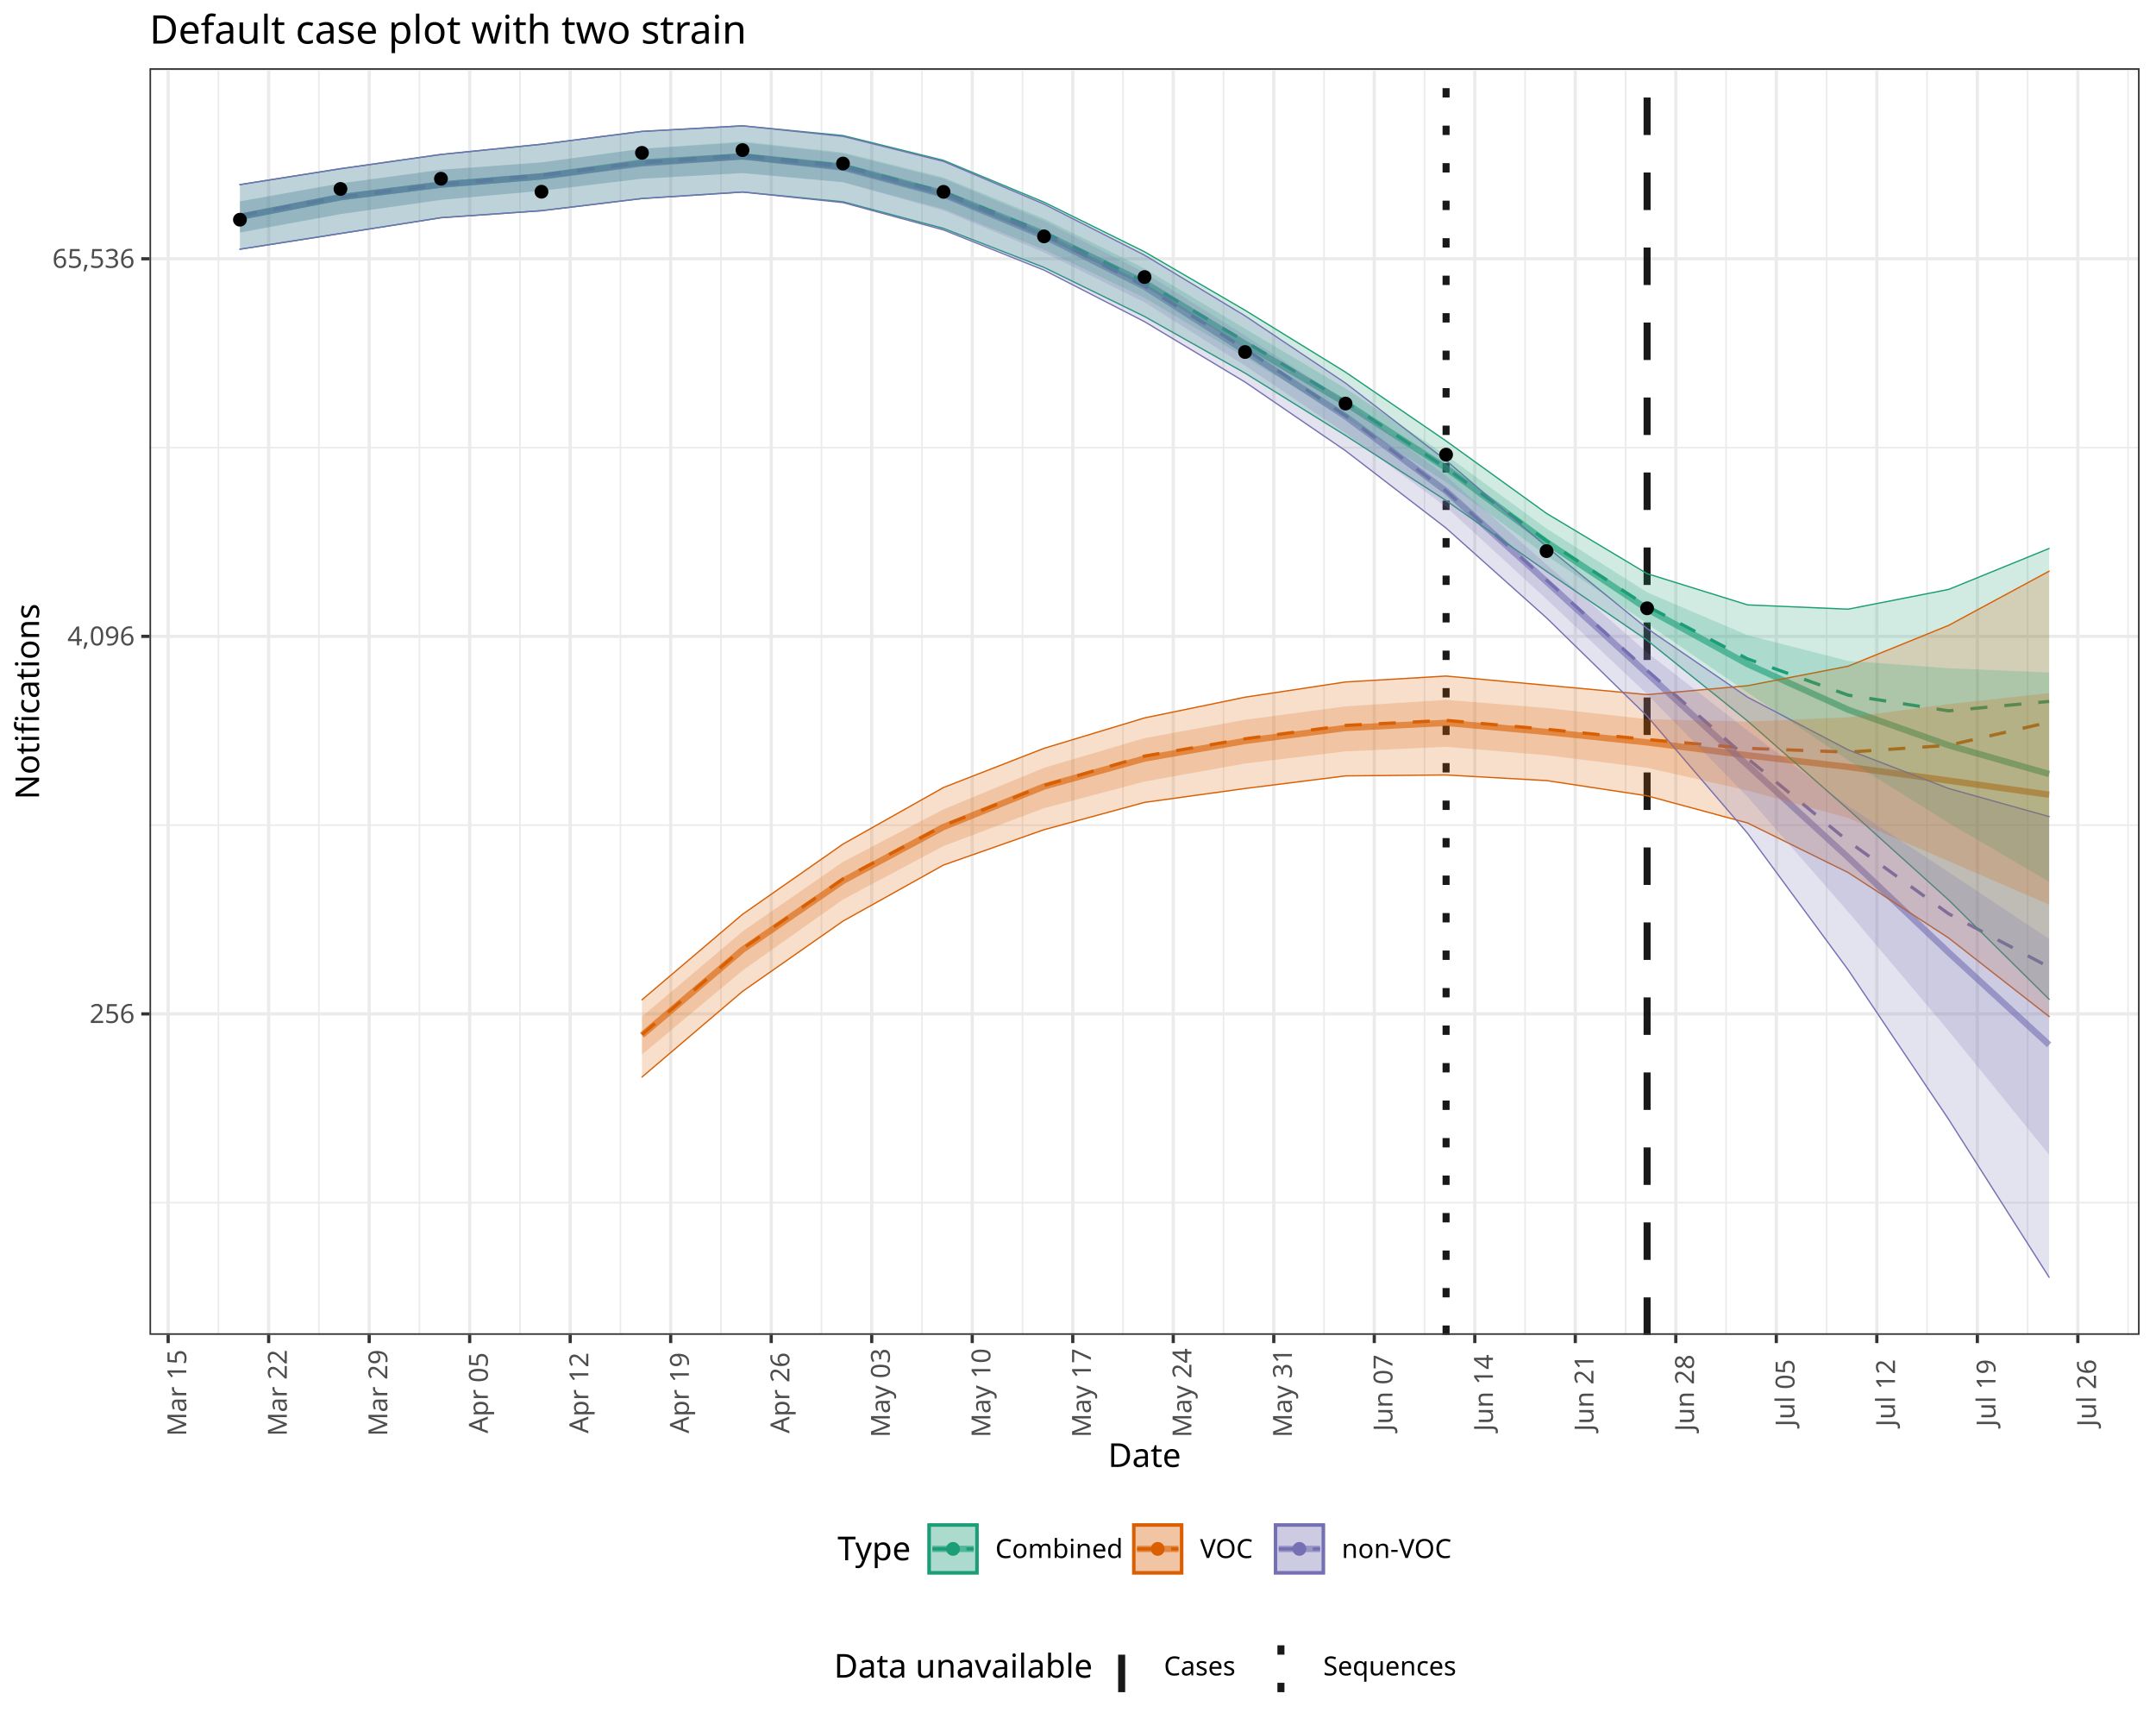
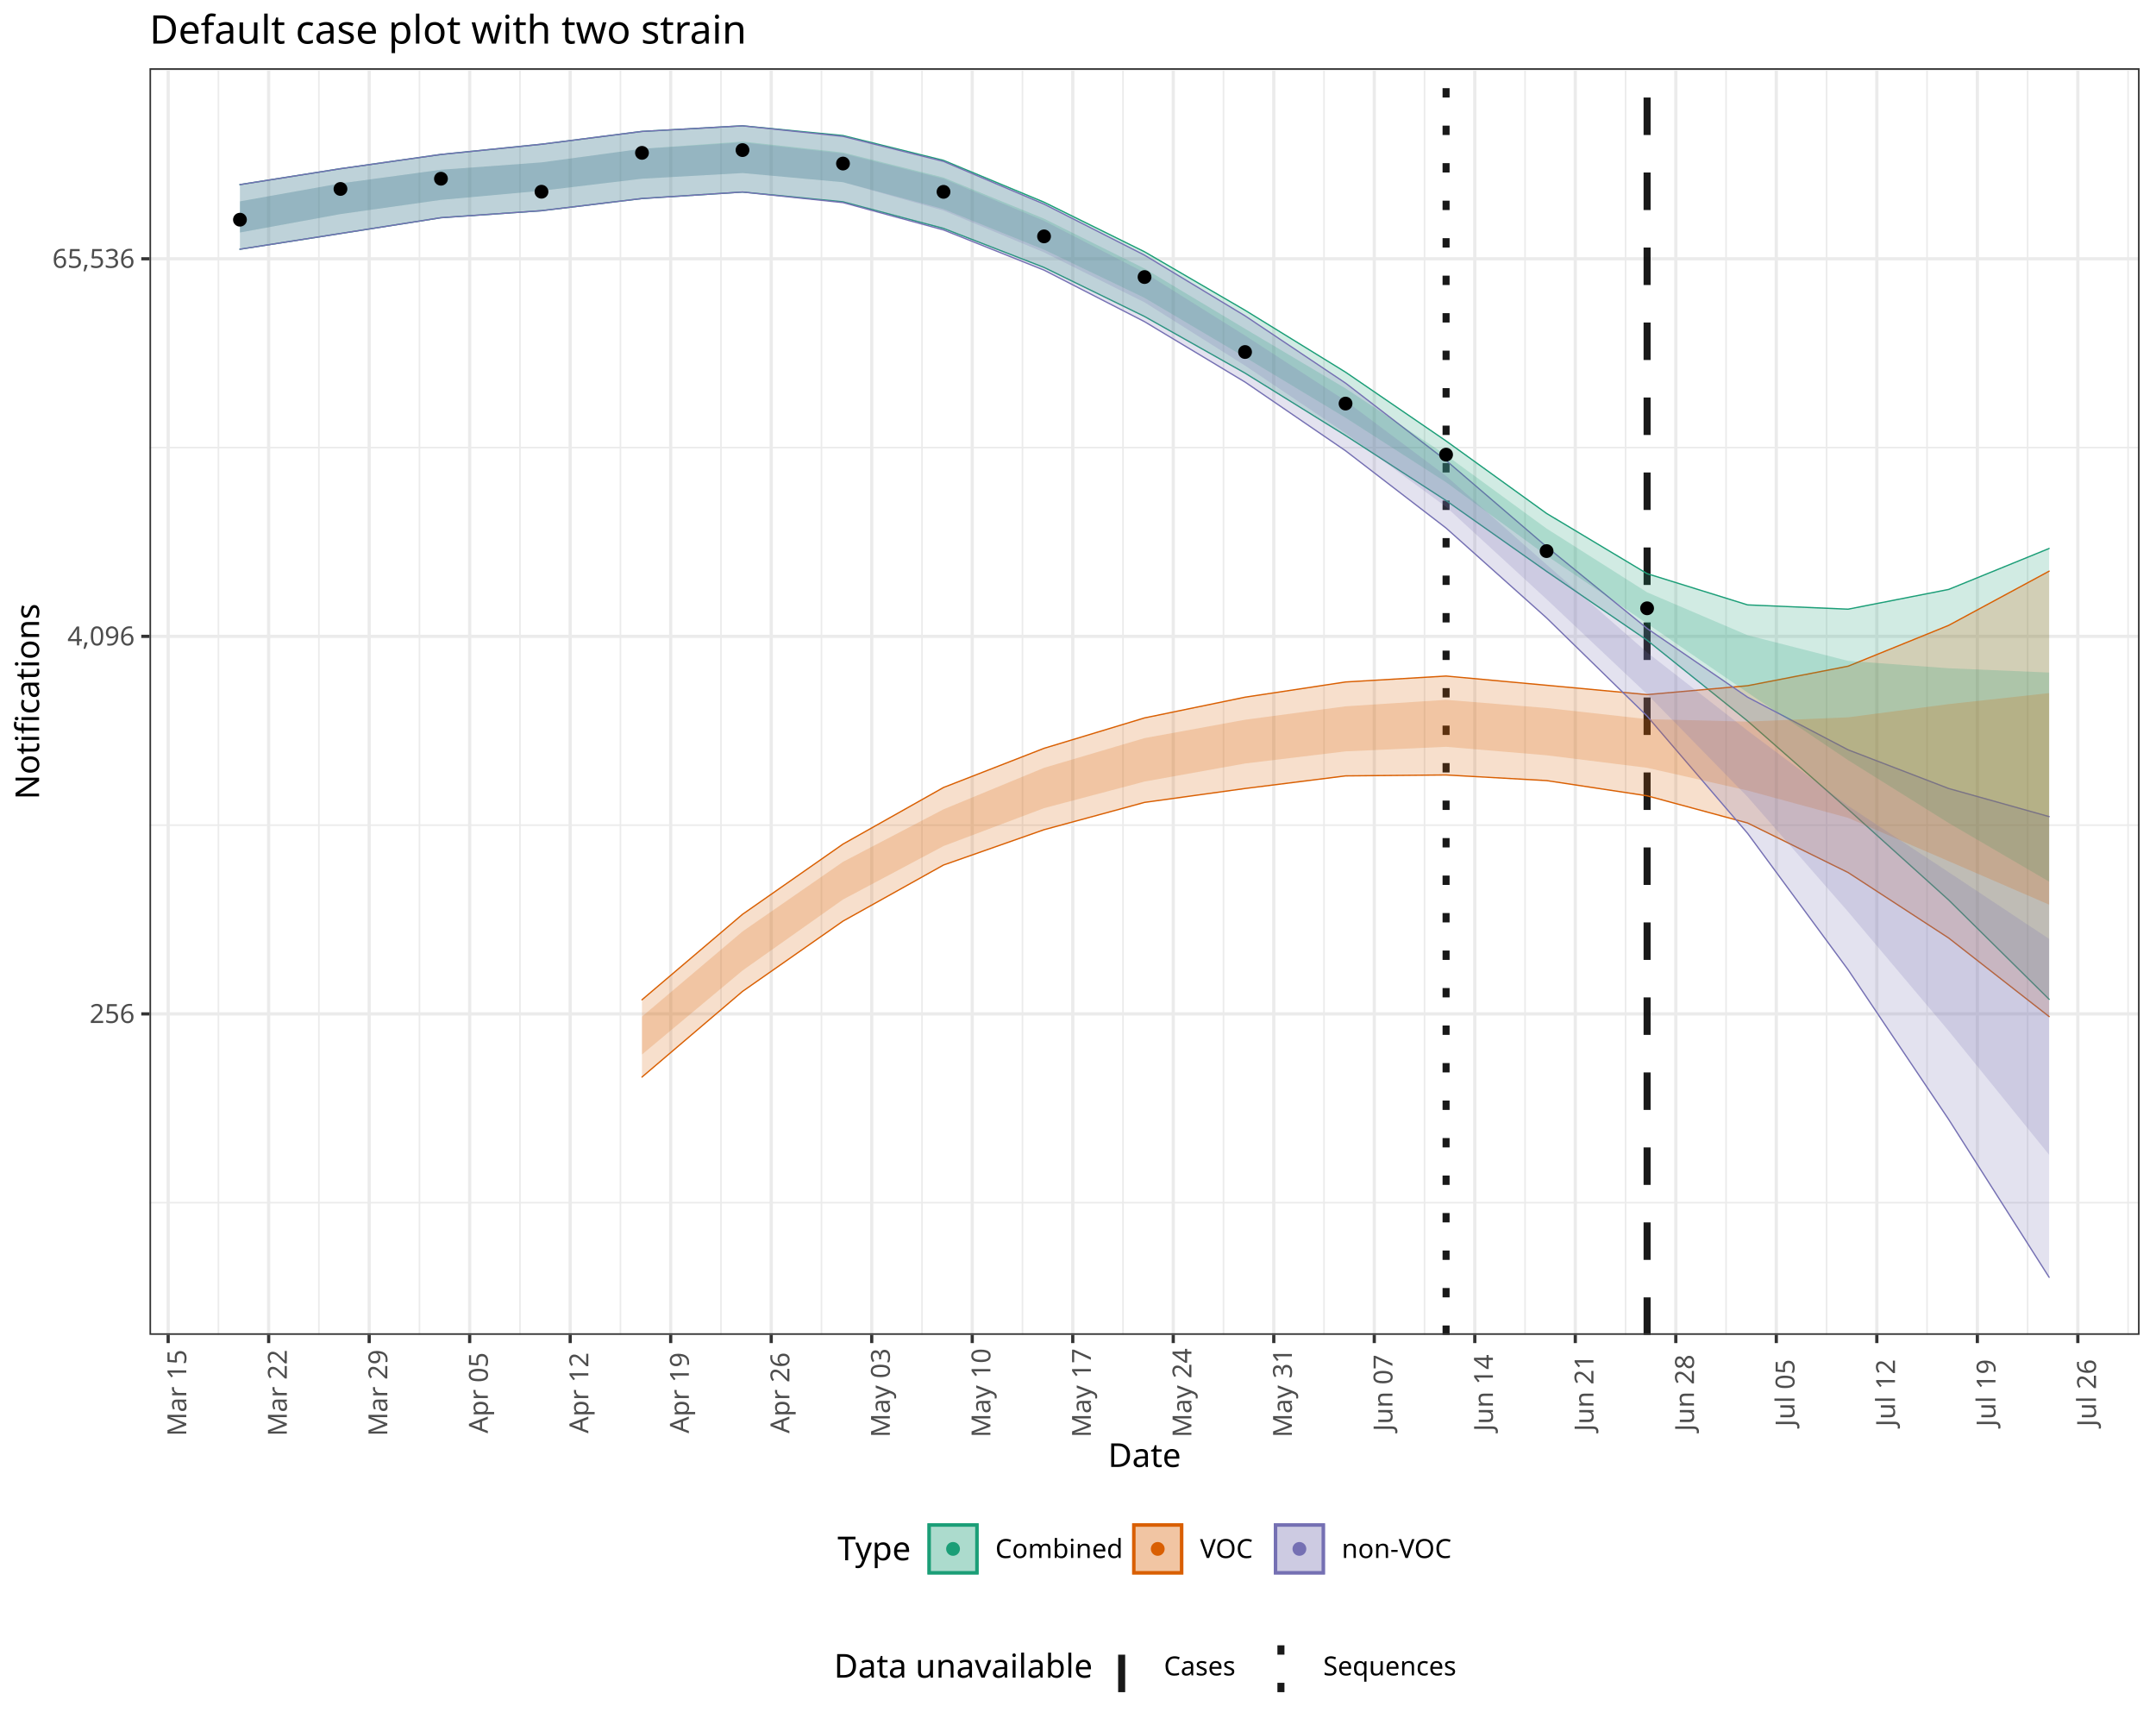
<svg xmlns="http://www.w3.org/2000/svg" class="svglite" data-engine-version="2.0" width="720.00pt" height="576.00pt" viewBox="0 0 720.00 576.00">
  <defs>
    <style type="text/css">
    .svglite line, .svglite polyline, .svglite polygon, .svglite path, .svglite rect, .svglite circle {
      fill: none;
      stroke: #000000;
      stroke-linecap: round;
      stroke-linejoin: round;
      stroke-miterlimit: 10.00;
    }
  </style>
  </defs>
  <rect width="100%" height="100%" style="stroke: none; fill: #FFFFFF;" />
  <defs>
    <clipPath id="cpMC4wMHw3MjAuMDB8MC4wMHw1NzYuMDA=">
      <rect x="0.00" y="0.00" width="720.00" height="576.00" />
    </clipPath>
  </defs>
  <g clip-path="url(#cpMC4wMHw3MjAuMDB8MC4wMHw1NzYuMDA=)">
    <rect x="0.00" y="0.00" width="720.00" height="576.00" style="stroke-width: 1.07; stroke: #FFFFFF; fill: #FFFFFF;" />
  </g>
  <defs>
    <clipPath id="cpNDkuOTJ8NzE0LjUyfDIyLjc4fDQ0NS43Mw==">
      <rect x="49.92" y="22.78" width="664.60" height="422.95" />
    </clipPath>
  </defs>
  <g clip-path="url(#cpNDkuOTJ8NzE0LjUyfDIyLjc4fDQ0NS43Mw==)">
    <rect x="49.92" y="22.78" width="664.60" height="422.95" style="stroke-width: 1.07; stroke: none; fill: #FFFFFF;" />
    <polyline points="49.92,401.59 714.52,401.59 " style="stroke-width: 0.53; stroke: #EBEBEB; stroke-linecap: butt;" />
    <polyline points="49.92,275.52 714.52,275.52 " style="stroke-width: 0.53; stroke: #EBEBEB; stroke-linecap: butt;" />
    <polyline points="49.92,149.45 714.52,149.45 " style="stroke-width: 0.53; stroke: #EBEBEB; stroke-linecap: butt;" />
    <polyline points="49.92,23.37 714.52,23.37 " style="stroke-width: 0.53; stroke: #EBEBEB; stroke-linecap: butt;" />
    <polyline points="72.94,445.73 72.94,22.78 " style="stroke-width: 0.53; stroke: #EBEBEB; stroke-linecap: butt;" />
    <polyline points="106.50,445.73 106.50,22.78 " style="stroke-width: 0.53; stroke: #EBEBEB; stroke-linecap: butt;" />
    <polyline points="140.07,445.73 140.07,22.78 " style="stroke-width: 0.53; stroke: #EBEBEB; stroke-linecap: butt;" />
    <polyline points="173.64,445.73 173.64,22.78 " style="stroke-width: 0.53; stroke: #EBEBEB; stroke-linecap: butt;" />
    <polyline points="207.20,445.73 207.20,22.78 " style="stroke-width: 0.53; stroke: #EBEBEB; stroke-linecap: butt;" />
    <polyline points="240.77,445.73 240.77,22.78 " style="stroke-width: 0.53; stroke: #EBEBEB; stroke-linecap: butt;" />
    <polyline points="274.33,445.73 274.33,22.78 " style="stroke-width: 0.53; stroke: #EBEBEB; stroke-linecap: butt;" />
    <polyline points="307.90,445.73 307.90,22.78 " style="stroke-width: 0.53; stroke: #EBEBEB; stroke-linecap: butt;" />
    <polyline points="341.46,445.73 341.46,22.78 " style="stroke-width: 0.53; stroke: #EBEBEB; stroke-linecap: butt;" />
    <polyline points="375.03,445.73 375.03,22.78 " style="stroke-width: 0.53; stroke: #EBEBEB; stroke-linecap: butt;" />
    <polyline points="408.59,445.73 408.59,22.78 " style="stroke-width: 0.53; stroke: #EBEBEB; stroke-linecap: butt;" />
    <polyline points="442.16,445.73 442.16,22.78 " style="stroke-width: 0.53; stroke: #EBEBEB; stroke-linecap: butt;" />
    <polyline points="475.73,445.73 475.73,22.78 " style="stroke-width: 0.53; stroke: #EBEBEB; stroke-linecap: butt;" />
    <polyline points="509.29,445.73 509.29,22.78 " style="stroke-width: 0.53; stroke: #EBEBEB; stroke-linecap: butt;" />
    <polyline points="542.86,445.73 542.86,22.78 " style="stroke-width: 0.53; stroke: #EBEBEB; stroke-linecap: butt;" />
    <polyline points="576.42,445.73 576.42,22.78 " style="stroke-width: 0.53; stroke: #EBEBEB; stroke-linecap: butt;" />
    <polyline points="609.99,445.73 609.99,22.78 " style="stroke-width: 0.53; stroke: #EBEBEB; stroke-linecap: butt;" />
    <polyline points="643.55,445.73 643.55,22.78 " style="stroke-width: 0.53; stroke: #EBEBEB; stroke-linecap: butt;" />
    <polyline points="677.12,445.73 677.12,22.78 " style="stroke-width: 0.53; stroke: #EBEBEB; stroke-linecap: butt;" />
    <polyline points="710.68,445.73 710.68,22.78 " style="stroke-width: 0.53; stroke: #EBEBEB; stroke-linecap: butt;" />
    <polyline points="49.92,338.56 714.52,338.56 " style="stroke-width: 1.07; stroke: #EBEBEB; stroke-linecap: butt;" />
    <polyline points="49.92,212.48 714.52,212.48 " style="stroke-width: 1.07; stroke: #EBEBEB; stroke-linecap: butt;" />
    <polyline points="49.92,86.41 714.52,86.41 " style="stroke-width: 1.07; stroke: #EBEBEB; stroke-linecap: butt;" />
    <polyline points="56.16,445.73 56.16,22.78 " style="stroke-width: 1.07; stroke: #EBEBEB; stroke-linecap: butt;" />
    <polyline points="89.72,445.73 89.72,22.78 " style="stroke-width: 1.07; stroke: #EBEBEB; stroke-linecap: butt;" />
    <polyline points="123.29,445.73 123.29,22.78 " style="stroke-width: 1.07; stroke: #EBEBEB; stroke-linecap: butt;" />
    <polyline points="156.85,445.73 156.85,22.78 " style="stroke-width: 1.07; stroke: #EBEBEB; stroke-linecap: butt;" />
    <polyline points="190.42,445.73 190.42,22.78 " style="stroke-width: 1.07; stroke: #EBEBEB; stroke-linecap: butt;" />
    <polyline points="223.98,445.73 223.98,22.78 " style="stroke-width: 1.07; stroke: #EBEBEB; stroke-linecap: butt;" />
    <polyline points="257.55,445.73 257.55,22.78 " style="stroke-width: 1.07; stroke: #EBEBEB; stroke-linecap: butt;" />
    <polyline points="291.11,445.73 291.11,22.78 " style="stroke-width: 1.07; stroke: #EBEBEB; stroke-linecap: butt;" />
    <polyline points="324.68,445.73 324.68,22.78 " style="stroke-width: 1.07; stroke: #EBEBEB; stroke-linecap: butt;" />
    <polyline points="358.25,445.73 358.25,22.78 " style="stroke-width: 1.07; stroke: #EBEBEB; stroke-linecap: butt;" />
    <polyline points="391.81,445.73 391.81,22.78 " style="stroke-width: 1.07; stroke: #EBEBEB; stroke-linecap: butt;" />
    <polyline points="425.38,445.73 425.38,22.78 " style="stroke-width: 1.07; stroke: #EBEBEB; stroke-linecap: butt;" />
    <polyline points="458.94,445.73 458.94,22.78 " style="stroke-width: 1.07; stroke: #EBEBEB; stroke-linecap: butt;" />
    <polyline points="492.51,445.73 492.51,22.78 " style="stroke-width: 1.07; stroke: #EBEBEB; stroke-linecap: butt;" />
    <polyline points="526.07,445.73 526.07,22.78 " style="stroke-width: 1.07; stroke: #EBEBEB; stroke-linecap: butt;" />
    <polyline points="559.64,445.73 559.64,22.78 " style="stroke-width: 1.07; stroke: #EBEBEB; stroke-linecap: butt;" />
    <polyline points="593.20,445.73 593.20,22.78 " style="stroke-width: 1.07; stroke: #EBEBEB; stroke-linecap: butt;" />
    <polyline points="626.77,445.73 626.77,22.78 " style="stroke-width: 1.07; stroke: #EBEBEB; stroke-linecap: butt;" />
    <polyline points="660.34,445.73 660.34,22.78 " style="stroke-width: 1.07; stroke: #EBEBEB; stroke-linecap: butt;" />
    <polyline points="693.90,445.73 693.90,22.78 " style="stroke-width: 1.07; stroke: #EBEBEB; stroke-linecap: butt;" />
    <line x1="550.05" y1="445.73" x2="550.05" y2="22.78" style="stroke-width: 2.35; stroke: #000000; stroke-opacity: 0.90; stroke-dasharray: 12.52,12.52; stroke-linecap: butt;" />
    <line x1="482.92" y1="445.73" x2="482.92" y2="22.78" style="stroke-width: 2.35; stroke: #000000; stroke-opacity: 0.90; stroke-dasharray: 3.13,9.39; stroke-linecap: butt;" />
-     <polyline points="80.13,72.39 113.70,65.85 147.26,61.64 180.83,58.90 214.39,54.23 247.96,52.22 281.52,55.62 315.09,64.54 348.66,78.09 382.22,94.38 415.79,114.80 449.35,134.62 482.92,156.27 516.48,181.03 550.05,203.32 583.61,221.76 617.18,236.98 650.75,248.87 684.31,258.46 " style="stroke-width: 2.13; stroke: #1B9E77; stroke-opacity: 0.60; stroke-linecap: butt;" />
-     <polyline points="214.39,345.65 247.96,317.14 281.52,294.13 315.09,276.15 348.66,262.62 382.22,253.28 415.79,247.41 449.35,243.08 482.92,241.37 516.48,244.40 550.05,247.89 583.61,252.20 617.18,256.09 650.75,260.65 684.31,265.37 " style="stroke-width: 2.13; stroke: #D95F02; stroke-opacity: 0.60; stroke-linecap: butt;" />
-     <polyline points="80.13,72.39 113.70,65.85 147.26,61.64 180.83,58.90 214.39,54.57 247.96,52.22 281.52,55.97 315.09,64.98 348.66,78.84 382.22,95.72 415.79,117.20 449.35,139.03 482.92,163.99 516.48,194.22 550.05,224.86 583.61,255.51 617.18,286.29 650.75,318.04 684.31,348.88 " style="stroke-width: 2.13; stroke: #7570B3; stroke-opacity: 0.60; stroke-linecap: butt;" />
-     <polyline points="80.13,71.99 113.70,65.85 147.26,61.64 180.83,58.53 214.39,54.23 247.96,51.89 281.52,55.26 315.09,64.12 348.66,77.57 382.22,94.13 415.79,114.03 449.35,134.22 482.92,156.27 516.48,180.59 550.05,202.42 583.61,220.02 617.18,232.11 650.75,237.36 684.31,234.21 " style="stroke-width: 1.07; stroke: #1B9E77; stroke-dasharray: 5.69,5.69; stroke-linecap: butt;" />
-     <polyline points="214.39,345.45 247.96,316.81 281.52,293.47 315.09,275.70 348.66,262.28 382.22,252.47 415.79,246.70 449.35,242.22 482.92,240.54 516.48,243.51 550.05,246.94 583.61,249.87 617.18,251.15 650.75,248.87 684.31,241.16 " style="stroke-width: 1.07; stroke: #D95F02; stroke-dasharray: 5.69,5.69; stroke-linecap: butt;" />
-     <polyline points="80.13,71.99 113.70,65.85 147.26,61.64 180.83,58.53 214.39,54.23 247.96,52.22 281.52,55.62 315.09,64.54 348.66,78.38 382.22,95.55 415.79,116.52 449.35,138.81 482.92,163.99 516.48,193.71 550.05,223.85 583.61,253.28 617.18,280.89 650.75,305.12 684.31,322.93 " style="stroke-width: 1.07; stroke: #7570B3; stroke-dasharray: 5.69,5.69; stroke-linecap: butt;" />
    <polygon points="80.13,61.64 113.70,56.33 147.26,51.57 180.83,48.16 214.39,43.88 247.96,42.01 281.52,45.26 315.09,53.55 348.66,67.51 382.22,84.07 415.79,103.60 449.35,124.27 482.92,147.24 516.48,171.44 550.05,191.55 583.61,201.98 617.18,203.41 650.75,196.82 684.31,183.14 684.31,333.68 650.75,300.51 617.18,270.24 583.61,240.75 550.05,213.79 516.48,190.79 482.92,167.15 449.35,145.42 415.79,124.59 382.22,105.68 348.66,89.30 315.09,76.27 281.52,67.38 247.96,64.12 214.39,66.29 180.83,70.35 147.26,72.70 113.70,77.97 80.13,83.22 " style="stroke-width: 0.00; stroke: none; fill: #1B9E77; fill-opacity: 0.20;" />
    <polyline points="80.13,61.64 113.70,56.33 147.26,51.57 180.83,48.16 214.39,43.88 247.96,42.01 281.52,45.26 315.09,53.55 348.66,67.51 382.22,84.07 415.79,103.60 449.35,124.27 482.92,147.24 516.48,171.44 550.05,191.55 583.61,201.98 617.18,203.41 650.75,196.82 684.31,183.14 " style="stroke-width: 0.43; stroke: #1B9E77;" />
    <polyline points="684.31,333.68 650.75,300.51 617.18,270.24 583.61,240.75 550.05,213.79 516.48,190.79 482.92,167.15 449.35,145.42 415.79,124.59 382.22,105.68 348.66,89.30 315.09,76.27 281.52,67.38 247.96,64.12 214.39,66.29 180.83,70.35 147.26,72.70 113.70,77.97 80.13,83.22 " style="stroke-width: 0.43; stroke: #1B9E77;" />
    <polygon points="214.39,333.84 247.96,305.30 281.52,281.85 315.09,262.95 348.66,249.87 382.22,239.72 415.79,232.80 449.35,227.72 482.92,225.74 516.48,228.82 550.05,231.94 583.61,228.97 617.18,222.45 650.75,208.82 684.31,190.72 684.31,339.45 650.75,313.21 617.18,291.35 583.61,274.81 550.05,265.73 516.48,260.65 482.92,258.77 449.35,259.08 415.79,263.29 382.22,267.93 348.66,277.05 315.09,288.84 281.52,307.57 247.96,331.04 214.39,359.64 " style="stroke-width: 0.00; stroke: none; fill: #D95F02; fill-opacity: 0.20;" />
    <polyline points="214.39,333.84 247.96,305.30 281.52,281.85 315.09,262.95 348.66,249.87 382.22,239.72 415.79,232.80 449.35,227.72 482.92,225.74 516.48,228.82 550.05,231.94 583.61,228.97 617.18,222.45 650.75,208.82 684.31,190.72 " style="stroke-width: 0.43; stroke: #D95F02;" />
    <polyline points="684.31,339.45 650.75,313.21 617.18,291.35 583.61,274.81 550.05,265.73 516.48,260.65 482.92,258.77 449.35,259.08 415.79,263.29 382.22,267.93 348.66,277.05 315.09,288.84 281.52,307.57 247.96,331.04 214.39,359.64 " style="stroke-width: 0.43; stroke: #D95F02;" />
    <polygon points="80.13,61.64 113.70,56.33 147.26,51.57 180.83,48.16 214.39,43.88 247.96,42.01 281.52,45.54 315.09,53.89 348.66,68.16 382.22,85.20 415.79,105.47 449.35,127.93 482.92,153.76 516.48,182.56 550.05,209.85 583.61,232.80 617.18,250.38 650.75,263.29 684.31,272.68 684.31,426.51 650.75,373.77 617.18,323.82 583.61,278.26 550.05,239.12 516.48,206.32 482.92,176.33 449.35,150.52 415.79,127.58 382.22,107.41 348.66,90.20 315.09,76.78 281.52,67.65 247.96,64.12 214.39,66.29 180.83,70.35 147.26,72.70 113.70,77.97 80.13,83.22 " style="stroke-width: 0.00; stroke: none; fill: #7570B3; fill-opacity: 0.20;" />
    <polyline points="80.13,61.64 113.70,56.33 147.26,51.57 180.83,48.16 214.39,43.88 247.96,42.01 281.52,45.54 315.09,53.89 348.66,68.16 382.22,85.20 415.79,105.47 449.35,127.93 482.92,153.76 516.48,182.56 550.05,209.85 583.61,232.80 617.18,250.38 650.75,263.29 684.31,272.68 " style="stroke-width: 0.43; stroke: #7570B3;" />
    <polyline points="684.31,426.51 650.75,373.77 617.18,323.82 583.61,278.26 550.05,239.12 516.48,206.32 482.92,176.33 449.35,150.52 415.79,127.58 382.22,107.41 348.66,90.20 315.09,76.78 281.52,67.65 247.96,64.12 214.39,66.29 180.83,70.35 147.26,72.70 113.70,77.97 80.13,83.22 " style="stroke-width: 0.43; stroke: #7570B3;" />
    <polygon points="80.13,67.24 113.70,61.24 147.26,56.69 180.83,54.23 214.39,49.68 247.96,47.27 281.52,50.93 315.09,59.28 348.66,73.01 382.22,89.67 415.79,109.78 449.35,129.69 482.92,151.97 516.48,176.49 550.05,197.78 583.61,212.11 617.18,220.68 650.75,223.14 684.31,224.57 684.31,294.40 650.75,274.81 617.18,253.83 583.61,231.26 550.05,208.21 516.48,185.53 482.92,161.03 449.35,139.48 415.79,119.29 382.22,99.45 348.66,83.35 315.09,69.81 281.52,60.84 247.96,57.78 214.39,59.67 180.83,63.69 147.26,66.74 113.70,71.48 80.13,77.63 " style="stroke-width: 0.00; stroke: none; fill: #1B9E77; fill-opacity: 0.20;" />
    <polyline points="80.13,67.24 113.70,61.24 147.26,56.69 180.83,54.23 214.39,49.68 247.96,47.27 281.52,50.93 315.09,59.28 348.66,73.01 382.22,89.67 415.79,109.78 449.35,129.69 482.92,151.97 516.48,176.49 550.05,197.78 583.61,212.11 617.18,220.68 650.75,223.14 684.31,224.57 " style="stroke-width: 1.07; stroke: none;" />
    <polyline points="684.31,294.40 650.75,274.81 617.18,253.83 583.61,231.26 550.05,208.21 516.48,185.53 482.92,161.03 449.35,139.48 415.79,119.29 382.22,99.45 348.66,83.35 315.09,69.81 281.52,60.84 247.96,57.78 214.39,59.67 180.83,63.69 147.26,66.74 113.70,71.48 80.13,77.63 " style="stroke-width: 1.07; stroke: none;" />
    <polygon points="214.39,339.45 247.96,311.03 281.52,287.78 315.09,270.24 348.66,256.38 382.22,246.46 415.79,240.33 449.35,235.85 482.92,233.68 516.48,236.41 550.05,240.13 583.61,240.95 617.18,239.52 650.75,235.11 684.31,231.43 684.31,302.08 650.75,287.55 617.18,273.10 583.61,263.97 550.05,256.38 516.48,252.20 482.92,249.37 449.35,250.89 415.79,254.94 382.22,260.97 348.66,269.85 315.09,282.51 281.52,300.36 247.96,324.08 214.39,352.11 " style="stroke-width: 0.00; stroke: none; fill: #D95F02; fill-opacity: 0.20;" />
    <polyline points="214.39,339.45 247.96,311.03 281.52,287.78 315.09,270.24 348.66,256.38 382.22,246.46 415.79,240.33 449.35,235.85 482.92,233.68 516.48,236.41 550.05,240.13 583.61,240.95 617.18,239.52 650.75,235.11 684.31,231.43 " style="stroke-width: 1.07; stroke: none;" />
    <polyline points="684.31,302.08 650.75,287.55 617.18,273.10 583.61,263.97 550.05,256.38 516.48,252.20 482.92,249.37 449.35,250.89 415.79,254.94 382.22,260.97 348.66,269.85 315.09,282.51 281.52,300.36 247.96,324.08 214.39,352.11 " style="stroke-width: 1.07; stroke: none;" />
    <polygon points="80.13,67.24 113.70,61.24 147.26,56.69 180.83,54.23 214.39,49.68 247.96,47.56 281.52,51.25 315.09,59.67 348.66,73.74 382.22,91.03 415.79,112.04 449.35,133.83 482.92,158.93 516.48,188.51 550.05,217.85 583.61,243.96 617.18,269.07 650.75,291.22 684.31,313.52 684.31,385.59 650.75,344.22 617.18,304.45 583.61,266.09 550.05,231.77 516.48,200.08 482.92,169.25 449.35,144.67 415.79,122.09 382.22,100.95 348.66,84.27 315.09,70.30 281.52,60.84 247.96,57.78 214.39,59.67 180.83,63.69 147.26,66.74 113.70,71.48 80.13,77.63 " style="stroke-width: 0.00; stroke: none; fill: #7570B3; fill-opacity: 0.20;" />
    <polyline points="80.13,67.24 113.70,61.24 147.26,56.69 180.83,54.23 214.39,49.68 247.96,47.56 281.52,51.25 315.09,59.67 348.66,73.74 382.22,91.03 415.79,112.04 449.35,133.83 482.92,158.93 516.48,188.51 550.05,217.85 583.61,243.96 617.18,269.07 650.75,291.22 684.31,313.52 " style="stroke-width: 1.07; stroke: none;" />
    <polyline points="684.31,385.59 650.75,344.22 617.18,304.45 583.61,266.09 550.05,231.77 516.48,200.08 482.92,169.25 449.35,144.67 415.79,122.09 382.22,100.95 348.66,84.27 315.09,70.30 281.52,60.84 247.96,57.78 214.39,59.67 180.83,63.69 147.26,66.74 113.70,71.48 80.13,77.63 " style="stroke-width: 1.07; stroke: none;" />
    <circle cx="80.13" cy="73.36" r="1.95" style="stroke-width: 0.71; fill: #000000;" />
    <circle cx="113.70" cy="63.09" r="1.95" style="stroke-width: 0.71; fill: #000000;" />
    <circle cx="147.26" cy="59.68" r="1.95" style="stroke-width: 0.71; fill: #000000;" />
    <circle cx="180.83" cy="64.02" r="1.95" style="stroke-width: 0.71; fill: #000000;" />
    <circle cx="214.39" cy="51.04" r="1.95" style="stroke-width: 0.71; fill: #000000;" />
    <circle cx="247.96" cy="50.12" r="1.95" style="stroke-width: 0.71; fill: #000000;" />
    <circle cx="281.52" cy="54.61" r="1.95" style="stroke-width: 0.71; fill: #000000;" />
    <circle cx="315.09" cy="64.06" r="1.95" style="stroke-width: 0.71; fill: #000000;" />
    <circle cx="348.66" cy="78.93" r="1.95" style="stroke-width: 0.71; fill: #000000;" />
    <circle cx="382.22" cy="92.51" r="1.95" style="stroke-width: 0.71; fill: #000000;" />
    <circle cx="415.79" cy="117.54" r="1.95" style="stroke-width: 0.71; fill: #000000;" />
    <circle cx="449.35" cy="134.76" r="1.95" style="stroke-width: 0.71; fill: #000000;" />
    <circle cx="482.92" cy="151.81" r="1.95" style="stroke-width: 0.71; fill: #000000;" />
    <circle cx="516.48" cy="184.02" r="1.95" style="stroke-width: 0.71; fill: #000000;" />
    <circle cx="550.05" cy="203.12" r="1.95" style="stroke-width: 0.71; fill: #000000;" />
    <rect x="49.92" y="22.78" width="664.60" height="422.95" style="stroke-width: 1.07; stroke: #333333;" />
  </g>
  <g clip-path="url(#cpMC4wMHw3MjAuMDB8MC4wMHw1NzYuMDA=)">
    <text x="44.99" y="341.58" text-anchor="end" style="font-size: 8.80px; fill: #4D4D4D; font-family: sans;" textLength="14.68px" lengthAdjust="spacingAndGlyphs">256</text>
    <text x="44.99" y="215.51" text-anchor="end" style="font-size: 8.80px; fill: #4D4D4D; font-family: sans;" textLength="22.02px" lengthAdjust="spacingAndGlyphs">4,096</text>
    <text x="44.99" y="89.44" text-anchor="end" style="font-size: 8.80px; fill: #4D4D4D; font-family: sans;" textLength="26.92px" lengthAdjust="spacingAndGlyphs">65,536</text>
    <polyline points="47.18,338.56 49.92,338.56 " style="stroke-width: 1.07; stroke: #333333; stroke-linecap: butt;" />
    <polyline points="47.18,212.48 49.92,212.48 " style="stroke-width: 1.07; stroke: #333333; stroke-linecap: butt;" />
    <polyline points="47.18,86.41 49.92,86.41 " style="stroke-width: 1.07; stroke: #333333; stroke-linecap: butt;" />
    <polyline points="56.16,448.47 56.16,445.73 " style="stroke-width: 1.07; stroke: #333333; stroke-linecap: butt;" />
    <polyline points="89.72,448.47 89.72,445.73 " style="stroke-width: 1.07; stroke: #333333; stroke-linecap: butt;" />
    <polyline points="123.29,448.47 123.29,445.73 " style="stroke-width: 1.07; stroke: #333333; stroke-linecap: butt;" />
    <polyline points="156.85,448.47 156.85,445.73 " style="stroke-width: 1.07; stroke: #333333; stroke-linecap: butt;" />
    <polyline points="190.42,448.47 190.42,445.73 " style="stroke-width: 1.07; stroke: #333333; stroke-linecap: butt;" />
    <polyline points="223.98,448.47 223.98,445.73 " style="stroke-width: 1.07; stroke: #333333; stroke-linecap: butt;" />
    <polyline points="257.55,448.47 257.55,445.73 " style="stroke-width: 1.07; stroke: #333333; stroke-linecap: butt;" />
    <polyline points="291.11,448.47 291.11,445.73 " style="stroke-width: 1.07; stroke: #333333; stroke-linecap: butt;" />
    <polyline points="324.68,448.47 324.68,445.73 " style="stroke-width: 1.07; stroke: #333333; stroke-linecap: butt;" />
    <polyline points="358.25,448.47 358.25,445.73 " style="stroke-width: 1.07; stroke: #333333; stroke-linecap: butt;" />
    <polyline points="391.81,448.47 391.81,445.73 " style="stroke-width: 1.07; stroke: #333333; stroke-linecap: butt;" />
    <polyline points="425.38,448.47 425.38,445.73 " style="stroke-width: 1.07; stroke: #333333; stroke-linecap: butt;" />
    <polyline points="458.94,448.47 458.94,445.73 " style="stroke-width: 1.07; stroke: #333333; stroke-linecap: butt;" />
    <polyline points="492.51,448.47 492.51,445.73 " style="stroke-width: 1.07; stroke: #333333; stroke-linecap: butt;" />
    <polyline points="526.07,448.47 526.07,445.73 " style="stroke-width: 1.07; stroke: #333333; stroke-linecap: butt;" />
    <polyline points="559.64,448.47 559.64,445.73 " style="stroke-width: 1.07; stroke: #333333; stroke-linecap: butt;" />
    <polyline points="593.20,448.47 593.20,445.73 " style="stroke-width: 1.07; stroke: #333333; stroke-linecap: butt;" />
    <polyline points="626.77,448.47 626.77,445.73 " style="stroke-width: 1.07; stroke: #333333; stroke-linecap: butt;" />
    <polyline points="660.34,448.47 660.34,445.73 " style="stroke-width: 1.07; stroke: #333333; stroke-linecap: butt;" />
    <polyline points="693.90,448.47 693.90,445.73 " style="stroke-width: 1.07; stroke: #333333; stroke-linecap: butt;" />
    <text transform="translate(62.21,465.10) rotate(-90)" text-anchor="middle" style="font-size: 8.80px; fill: #4D4D4D; font-family: sans;" textLength="27.39px" lengthAdjust="spacingAndGlyphs">Mar 15</text>
    <text transform="translate(95.78,465.10) rotate(-90)" text-anchor="middle" style="font-size: 8.80px; fill: #4D4D4D; font-family: sans;" textLength="27.39px" lengthAdjust="spacingAndGlyphs">Mar 22</text>
    <text transform="translate(129.34,465.10) rotate(-90)" text-anchor="middle" style="font-size: 8.80px; fill: #4D4D4D; font-family: sans;" textLength="27.39px" lengthAdjust="spacingAndGlyphs">Mar 29</text>
    <text transform="translate(162.91,465.10) rotate(-90)" text-anchor="middle" style="font-size: 8.80px; fill: #4D4D4D; font-family: sans;" textLength="25.93px" lengthAdjust="spacingAndGlyphs">Apr 05</text>
    <text transform="translate(196.47,465.10) rotate(-90)" text-anchor="middle" style="font-size: 8.80px; fill: #4D4D4D; font-family: sans;" textLength="25.93px" lengthAdjust="spacingAndGlyphs">Apr 12</text>
    <text transform="translate(230.04,465.10) rotate(-90)" text-anchor="middle" style="font-size: 8.80px; fill: #4D4D4D; font-family: sans;" textLength="25.93px" lengthAdjust="spacingAndGlyphs">Apr 19</text>
    <text transform="translate(263.61,465.10) rotate(-90)" text-anchor="middle" style="font-size: 8.80px; fill: #4D4D4D; font-family: sans;" textLength="25.93px" lengthAdjust="spacingAndGlyphs">Apr 26</text>
    <text transform="translate(297.17,465.10) rotate(-90)" text-anchor="middle" style="font-size: 8.80px; fill: #4D4D4D; font-family: sans;" textLength="28.87px" lengthAdjust="spacingAndGlyphs">May 03</text>
    <text transform="translate(330.74,465.10) rotate(-90)" text-anchor="middle" style="font-size: 8.80px; fill: #4D4D4D; font-family: sans;" textLength="28.87px" lengthAdjust="spacingAndGlyphs">May 10</text>
    <text transform="translate(364.30,465.10) rotate(-90)" text-anchor="middle" style="font-size: 8.80px; fill: #4D4D4D; font-family: sans;" textLength="28.87px" lengthAdjust="spacingAndGlyphs">May 17</text>
    <text transform="translate(397.87,465.10) rotate(-90)" text-anchor="middle" style="font-size: 8.80px; fill: #4D4D4D; font-family: sans;" textLength="28.87px" lengthAdjust="spacingAndGlyphs">May 24</text>
    <text transform="translate(431.43,465.10) rotate(-90)" text-anchor="middle" style="font-size: 8.80px; fill: #4D4D4D; font-family: sans;" textLength="28.87px" lengthAdjust="spacingAndGlyphs">May 31</text>
    <text transform="translate(465.00,465.10) rotate(-90)" text-anchor="middle" style="font-size: 8.80px; fill: #4D4D4D; font-family: sans;" textLength="26.43px" lengthAdjust="spacingAndGlyphs">Jun 07</text>
    <text transform="translate(498.56,465.10) rotate(-90)" text-anchor="middle" style="font-size: 8.80px; fill: #4D4D4D; font-family: sans;" textLength="26.43px" lengthAdjust="spacingAndGlyphs">Jun 14</text>
    <text transform="translate(532.13,465.10) rotate(-90)" text-anchor="middle" style="font-size: 8.80px; fill: #4D4D4D; font-family: sans;" textLength="26.43px" lengthAdjust="spacingAndGlyphs">Jun 21</text>
    <text transform="translate(565.70,465.10) rotate(-90)" text-anchor="middle" style="font-size: 8.80px; fill: #4D4D4D; font-family: sans;" textLength="26.43px" lengthAdjust="spacingAndGlyphs">Jun 28</text>
    <text transform="translate(599.26,465.10) rotate(-90)" text-anchor="middle" style="font-size: 8.80px; fill: #4D4D4D; font-family: sans;" textLength="23.49px" lengthAdjust="spacingAndGlyphs">Jul 05</text>
    <text transform="translate(632.83,465.10) rotate(-90)" text-anchor="middle" style="font-size: 8.80px; fill: #4D4D4D; font-family: sans;" textLength="23.49px" lengthAdjust="spacingAndGlyphs">Jul 12</text>
    <text transform="translate(666.39,465.10) rotate(-90)" text-anchor="middle" style="font-size: 8.80px; fill: #4D4D4D; font-family: sans;" textLength="23.49px" lengthAdjust="spacingAndGlyphs">Jul 19</text>
    <text transform="translate(699.96,465.10) rotate(-90)" text-anchor="middle" style="font-size: 8.80px; fill: #4D4D4D; font-family: sans;" textLength="23.49px" lengthAdjust="spacingAndGlyphs">Jul 26</text>
    <text x="382.22" y="489.84" text-anchor="middle" style="font-size: 11.00px; font-family: sans;" textLength="23.24px" lengthAdjust="spacingAndGlyphs">Date</text>
    <text transform="translate(13.05,234.26) rotate(-90)" text-anchor="middle" style="font-size: 11.00px; font-family: sans;" textLength="59.92px" lengthAdjust="spacingAndGlyphs">Notifications</text>
    <rect x="274.21" y="503.08" width="216.02" height="28.24" style="stroke-width: 1.07; stroke: none; fill: #FFFFFF;" />
    <text x="279.69" y="520.99" style="font-size: 11.00px; font-family: sans;" textLength="24.46px" lengthAdjust="spacingAndGlyphs">Type</text>
    <rect x="309.63" y="508.56" width="17.28" height="17.28" style="stroke-width: 1.07; stroke: none; fill: #FFFFFF;" />
-     <line x1="311.36" y1="517.20" x2="325.18" y2="517.20" style="stroke-width: 2.13; stroke: #1B9E77; stroke-opacity: 0.60; stroke-linecap: butt;" />
-     <line x1="311.36" y1="517.20" x2="325.18" y2="517.20" style="stroke-width: 1.07; stroke: #1B9E77; stroke-dasharray: 5.69,5.69; stroke-linecap: butt;" />
    <rect x="309.91" y="508.85" width="16.71" height="16.71" style="stroke-width: 0.43; stroke: #1B9E77; stroke-linecap: square; stroke-linejoin: miter; fill: #1B9E77; fill-opacity: 0.20;" />
    <rect x="310.34" y="509.27" width="15.86" height="15.86" style="stroke-width: 1.07; stroke: #1B9E77; stroke-linecap: square; stroke-linejoin: miter; fill: #1B9E77; fill-opacity: 0.20;" />
    <circle cx="318.27" cy="517.20" r="1.95" style="stroke-width: 0.71; stroke: #1B9E77; fill: #1B9E77;" />
    <rect x="377.99" y="508.56" width="17.28" height="17.28" style="stroke-width: 1.07; stroke: none; fill: #FFFFFF;" />
-     <line x1="379.71" y1="517.20" x2="393.54" y2="517.20" style="stroke-width: 2.13; stroke: #D95F02; stroke-opacity: 0.60; stroke-linecap: butt;" />
-     <line x1="379.71" y1="517.20" x2="393.54" y2="517.20" style="stroke-width: 1.07; stroke: #D95F02; stroke-dasharray: 5.69,5.69; stroke-linecap: butt;" />
    <rect x="378.27" y="508.85" width="16.71" height="16.71" style="stroke-width: 0.43; stroke: #D95F02; stroke-linecap: square; stroke-linejoin: miter; fill: #D95F02; fill-opacity: 0.20;" />
    <rect x="378.69" y="509.27" width="15.86" height="15.86" style="stroke-width: 1.07; stroke: #D95F02; stroke-linecap: square; stroke-linejoin: miter; fill: #D95F02; fill-opacity: 0.20;" />
    <circle cx="386.63" cy="517.20" r="1.95" style="stroke-width: 0.71; stroke: #D95F02; fill: #D95F02;" />
    <rect x="425.30" y="508.56" width="17.28" height="17.28" style="stroke-width: 1.07; stroke: none; fill: #FFFFFF;" />
-     <line x1="427.03" y1="517.20" x2="440.85" y2="517.20" style="stroke-width: 2.13; stroke: #7570B3; stroke-opacity: 0.60; stroke-linecap: butt;" />
-     <line x1="427.03" y1="517.20" x2="440.85" y2="517.20" style="stroke-width: 1.07; stroke: #7570B3; stroke-dasharray: 5.69,5.69; stroke-linecap: butt;" />
    <rect x="425.59" y="508.85" width="16.71" height="16.71" style="stroke-width: 0.43; stroke: #7570B3; stroke-linecap: square; stroke-linejoin: miter; fill: #7570B3; fill-opacity: 0.20;" />
    <rect x="426.01" y="509.27" width="15.86" height="15.86" style="stroke-width: 1.07; stroke: #7570B3; stroke-linecap: square; stroke-linejoin: miter; fill: #7570B3; fill-opacity: 0.20;" />
    <circle cx="433.94" cy="517.20" r="1.95" style="stroke-width: 0.71; stroke: #7570B3; fill: #7570B3;" />
    <text x="332.39" y="520.23" style="font-size: 8.80px; font-family: sans;" textLength="40.12px" lengthAdjust="spacingAndGlyphs">Combined</text>
    <text x="400.75" y="520.23" style="font-size: 8.80px; font-family: sans;" textLength="19.08px" lengthAdjust="spacingAndGlyphs">VOC</text>
    <text x="448.06" y="520.23" style="font-size: 8.80px; font-family: sans;" textLength="36.69px" lengthAdjust="spacingAndGlyphs">non-VOC</text>
    <rect x="273.03" y="542.28" width="218.39" height="28.24" style="stroke-width: 1.07; stroke: none; fill: #FFFFFF;" />
    <text x="278.51" y="560.19" style="font-size: 11.00px; font-family: sans;" textLength="81.95px" lengthAdjust="spacingAndGlyphs">Data unavailable</text>
    <rect x="365.94" y="547.76" width="17.28" height="17.28" style="stroke-width: 1.07; stroke: none; fill: #FFFFFF;" />
    <line x1="374.58" y1="565.04" x2="374.58" y2="547.76" style="stroke-width: 2.35; stroke: #000000; stroke-opacity: 0.90; stroke-dasharray: 12.52,12.52; stroke-linecap: butt;" />
    <rect x="419.13" y="547.76" width="17.28" height="17.28" style="stroke-width: 1.07; stroke: none; fill: #FFFFFF;" />
    <line x1="427.77" y1="565.04" x2="427.77" y2="547.76" style="stroke-width: 2.35; stroke: #000000; stroke-opacity: 0.90; stroke-dasharray: 3.13,9.39; stroke-linecap: butt;" />
    <text x="388.70" y="559.43" style="font-size: 8.80px; font-family: sans;" textLength="24.95px" lengthAdjust="spacingAndGlyphs">Cases</text>
    <text x="441.89" y="559.43" style="font-size: 8.80px; font-family: sans;" textLength="44.05px" lengthAdjust="spacingAndGlyphs">Sequences</text>
    <text x="49.92" y="14.56" style="font-size: 13.20px; font-family: sans;" textLength="185.64px" lengthAdjust="spacingAndGlyphs">Default case plot with two strain</text>
  </g>
</svg>
